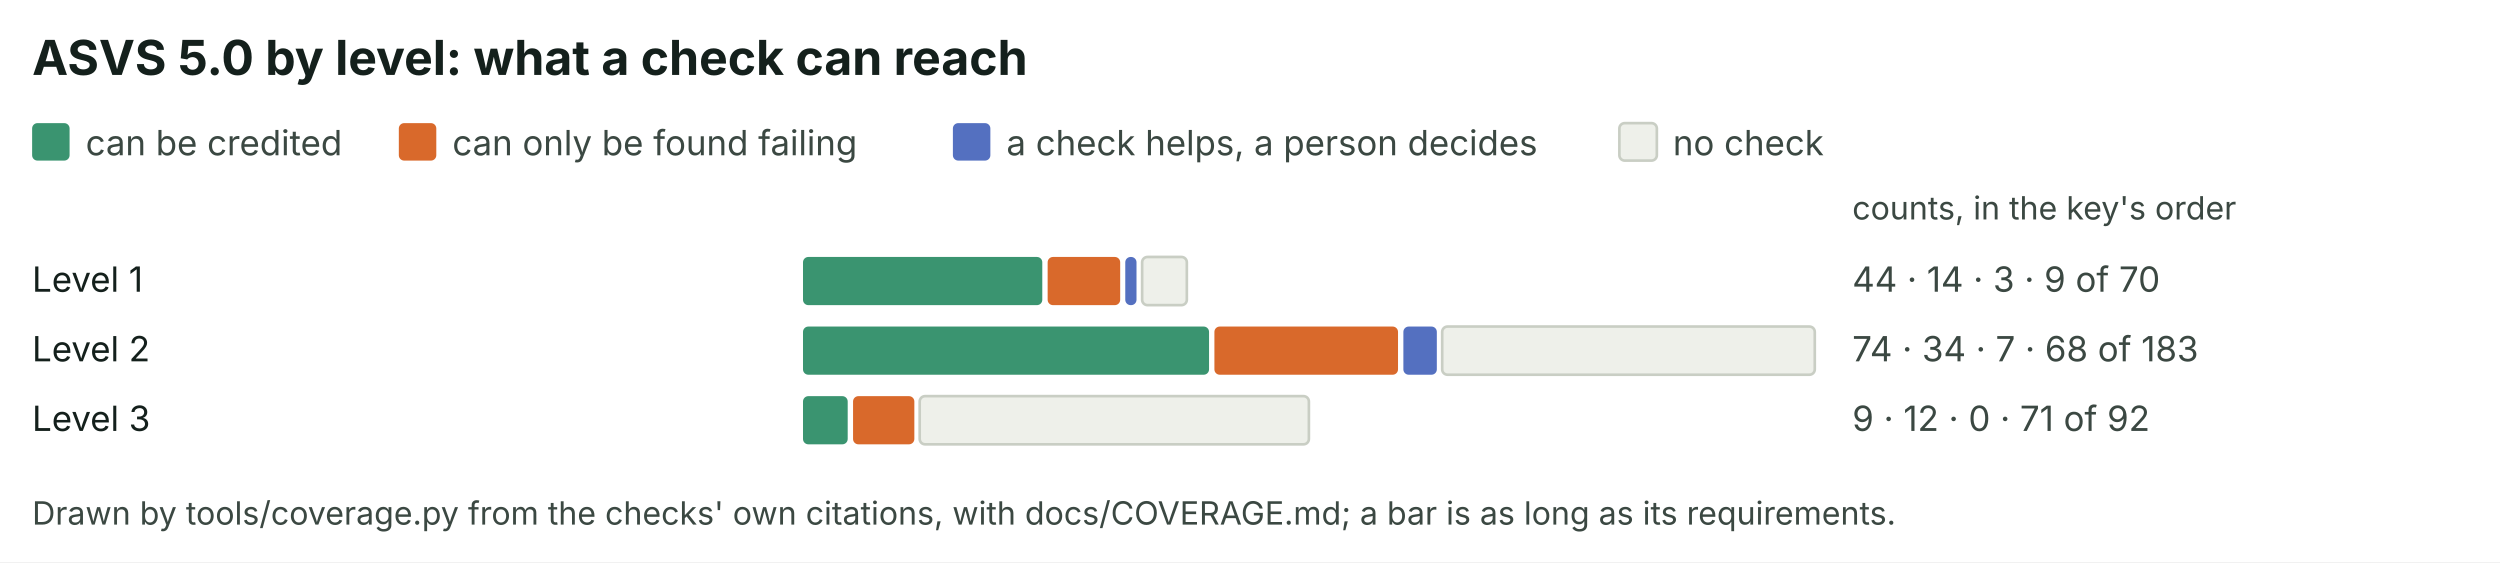
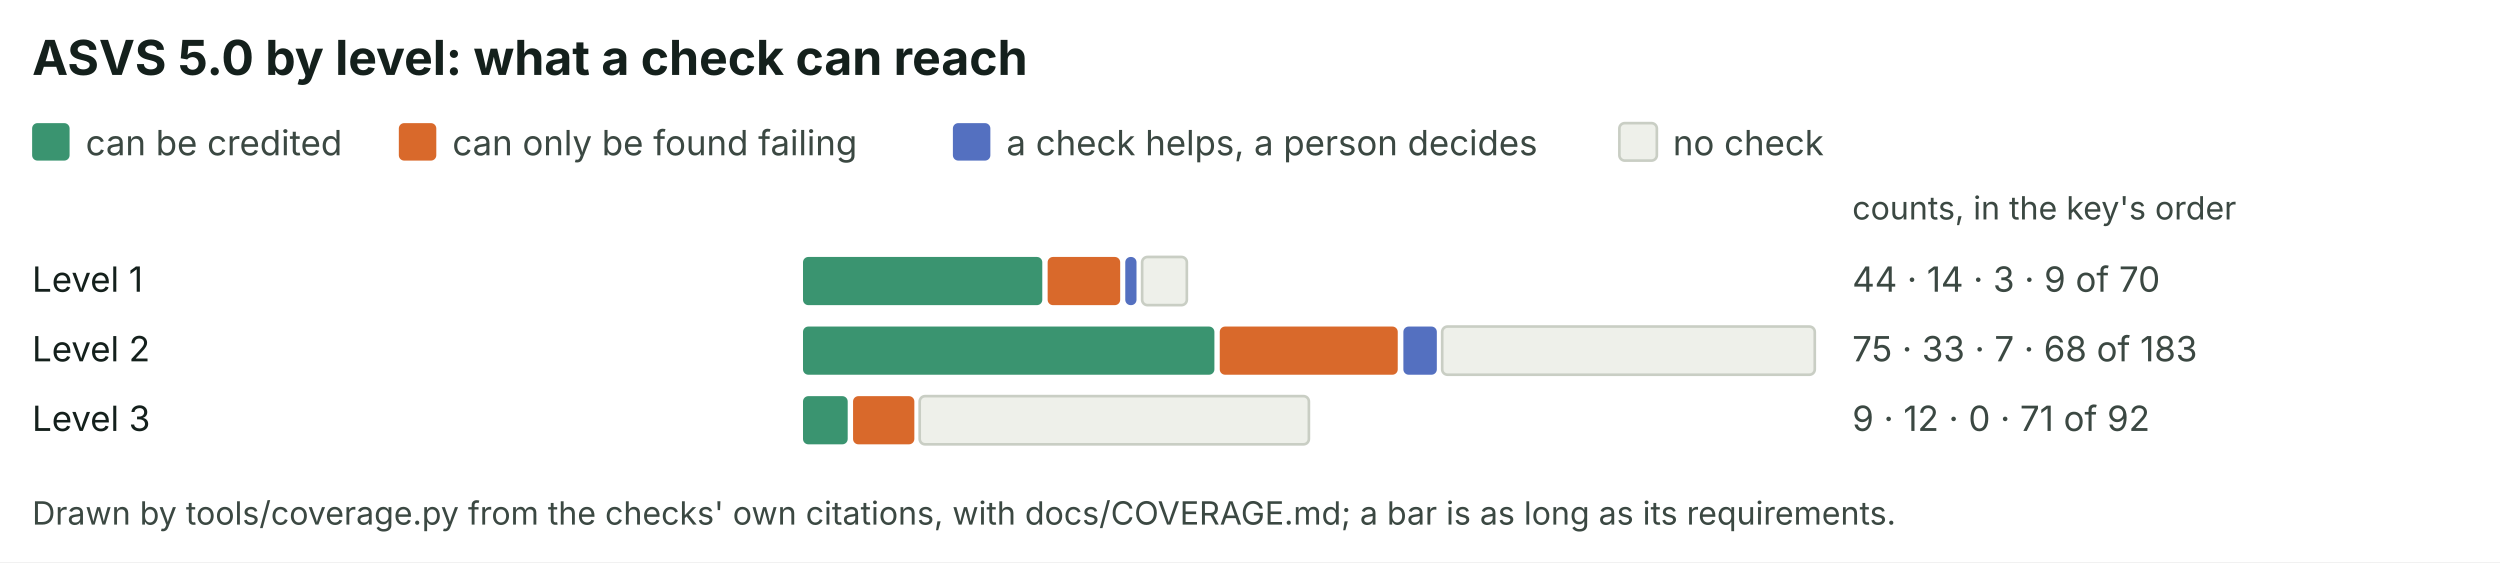
<svg xmlns="http://www.w3.org/2000/svg" viewBox="0 0 934 210" width="934" height="210" role="img" aria-labelledby="t d" font-family="Atkinson Hyperlegible, -apple-system, Segoe UI, sans-serif">
  <style>.bg{fill:#FFFFFF}.ink{fill:#14201C}.soft{fill:#3B4842}.none{fill:#EEF0EA;stroke:#C9CEC4}@media (prefers-color-scheme: dark){.bg{fill:#14201C}.ink{fill:#F3F4EF}.soft{fill:#C9CEC4}.none{fill:#182A23;stroke:#3B4842}}</style>
  <rect class="bg" width="934" height="210" />
  <text class="ink" x="12" y="28" font-size="18" font-weight="700">ASVS 5.0 by level: what a check can reach</text>
  <rect fill="#3A9470" x="12" y="46" width="14" height="14" rx="2" />
  <text class="soft" x="32" y="58" font-size="13">can be credited</text>
  <rect fill="#D9692B" x="149" y="46" width="14" height="14" rx="2" />
  <text class="soft" x="169" y="58" font-size="13">can only be found failing</text>
  <rect fill="#5470C0" x="356" y="46" width="14" height="14" rx="2" />
  <text class="soft" x="376" y="58" font-size="13">a check helps, a person decides</text>
  <rect class="none" x="605" y="46" width="14" height="14" rx="2" />
  <text class="soft" x="625" y="58" font-size="13">no check</text>
  <text class="soft" x="692" y="82" font-size="12">counts, in the key's order</text>
  <text class="ink" x="12" y="109" font-size="13">Level 1</text>
  <rect fill="#3A9470" x="300.0" y="96" width="89.4" height="18" rx="2" />
  <rect fill="#D9692B" x="391.4" y="96" width="27.1" height="18" rx="2" />
  <rect fill="#5470C0" x="420.4" y="96" width="4.2" height="18" rx="2" />
  <rect class="none" x="426.7" y="96" width="16.7" height="18" rx="2" />
  <text class="soft" x="692" y="109" font-size="13">44 · 14 · 3 · 9  of 70</text>
  <text class="ink" x="12" y="135" font-size="13">Level 2</text>
-   <rect fill="#3A9470" x="300.0" y="122" width="151.7" height="18" rx="2" />
-   <rect fill="#D9692B" x="453.7" y="122" width="68.6" height="18" rx="2" />
+   <rect fill="#3A9470" x="300.0" y="122" width="153.7" height="18" rx="2" />
+   <rect fill="#D9692B" x="455.7" y="122" width="66.5" height="18" rx="2" />
  <rect fill="#5470C0" x="524.3" y="122" width="12.5" height="18" rx="2" />
  <rect class="none" x="538.8" y="122" width="139.2" height="18" rx="2" />
-   <text class="soft" x="692" y="135" font-size="13">74 · 34 · 7 · 68  of 183</text>
+   <text class="soft" x="692" y="135" font-size="13">75 · 33 · 7 · 68  of 183</text>
  <text class="ink" x="12" y="161" font-size="13">Level 3</text>
  <rect fill="#3A9470" x="300.0" y="148" width="16.7" height="18" rx="2" />
  <rect fill="#D9692B" x="318.7" y="148" width="22.9" height="18" rx="2" />
  <rect class="none" x="343.6" y="148" width="145.4" height="18" rx="2" />
  <text class="soft" x="692" y="161" font-size="13">9 · 12 · 0 · 71  of 92</text>
  <text class="soft" x="12" y="196" font-size="12">Drawn by tools/coverage.py from the checks' own citations, with docs/COVERAGE.md; a bar is as long as its requirements.</text>
</svg>
